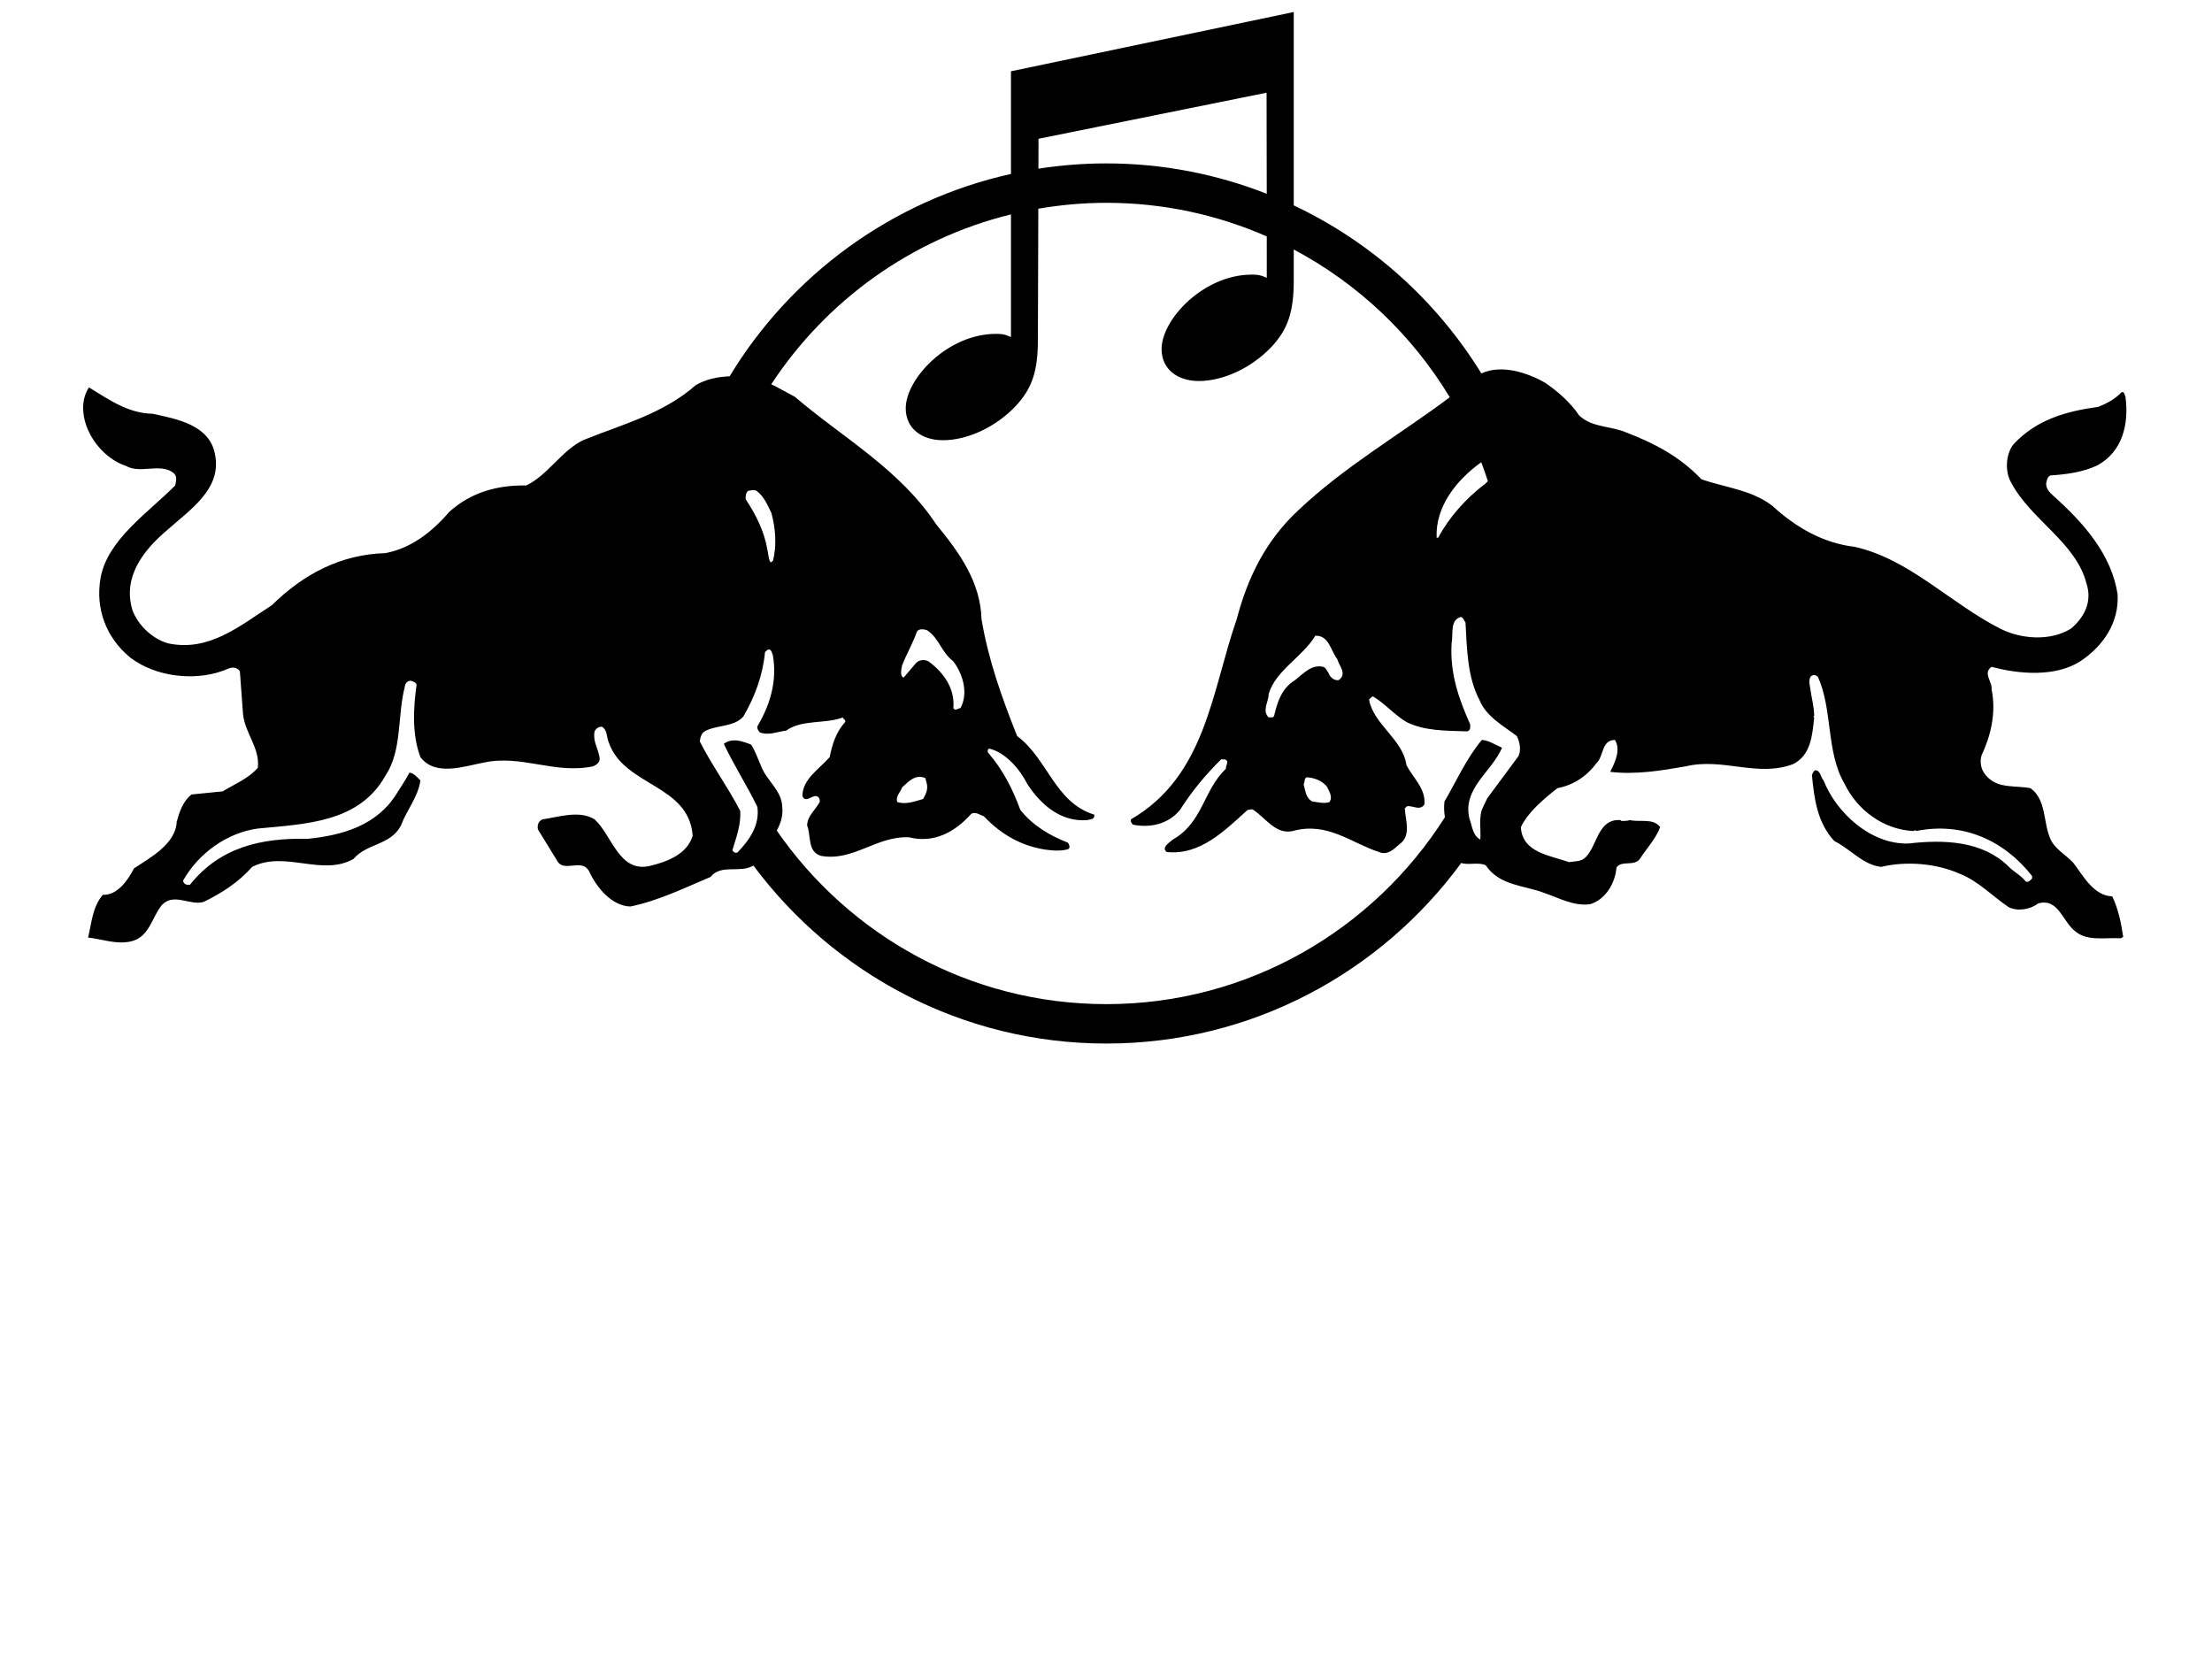
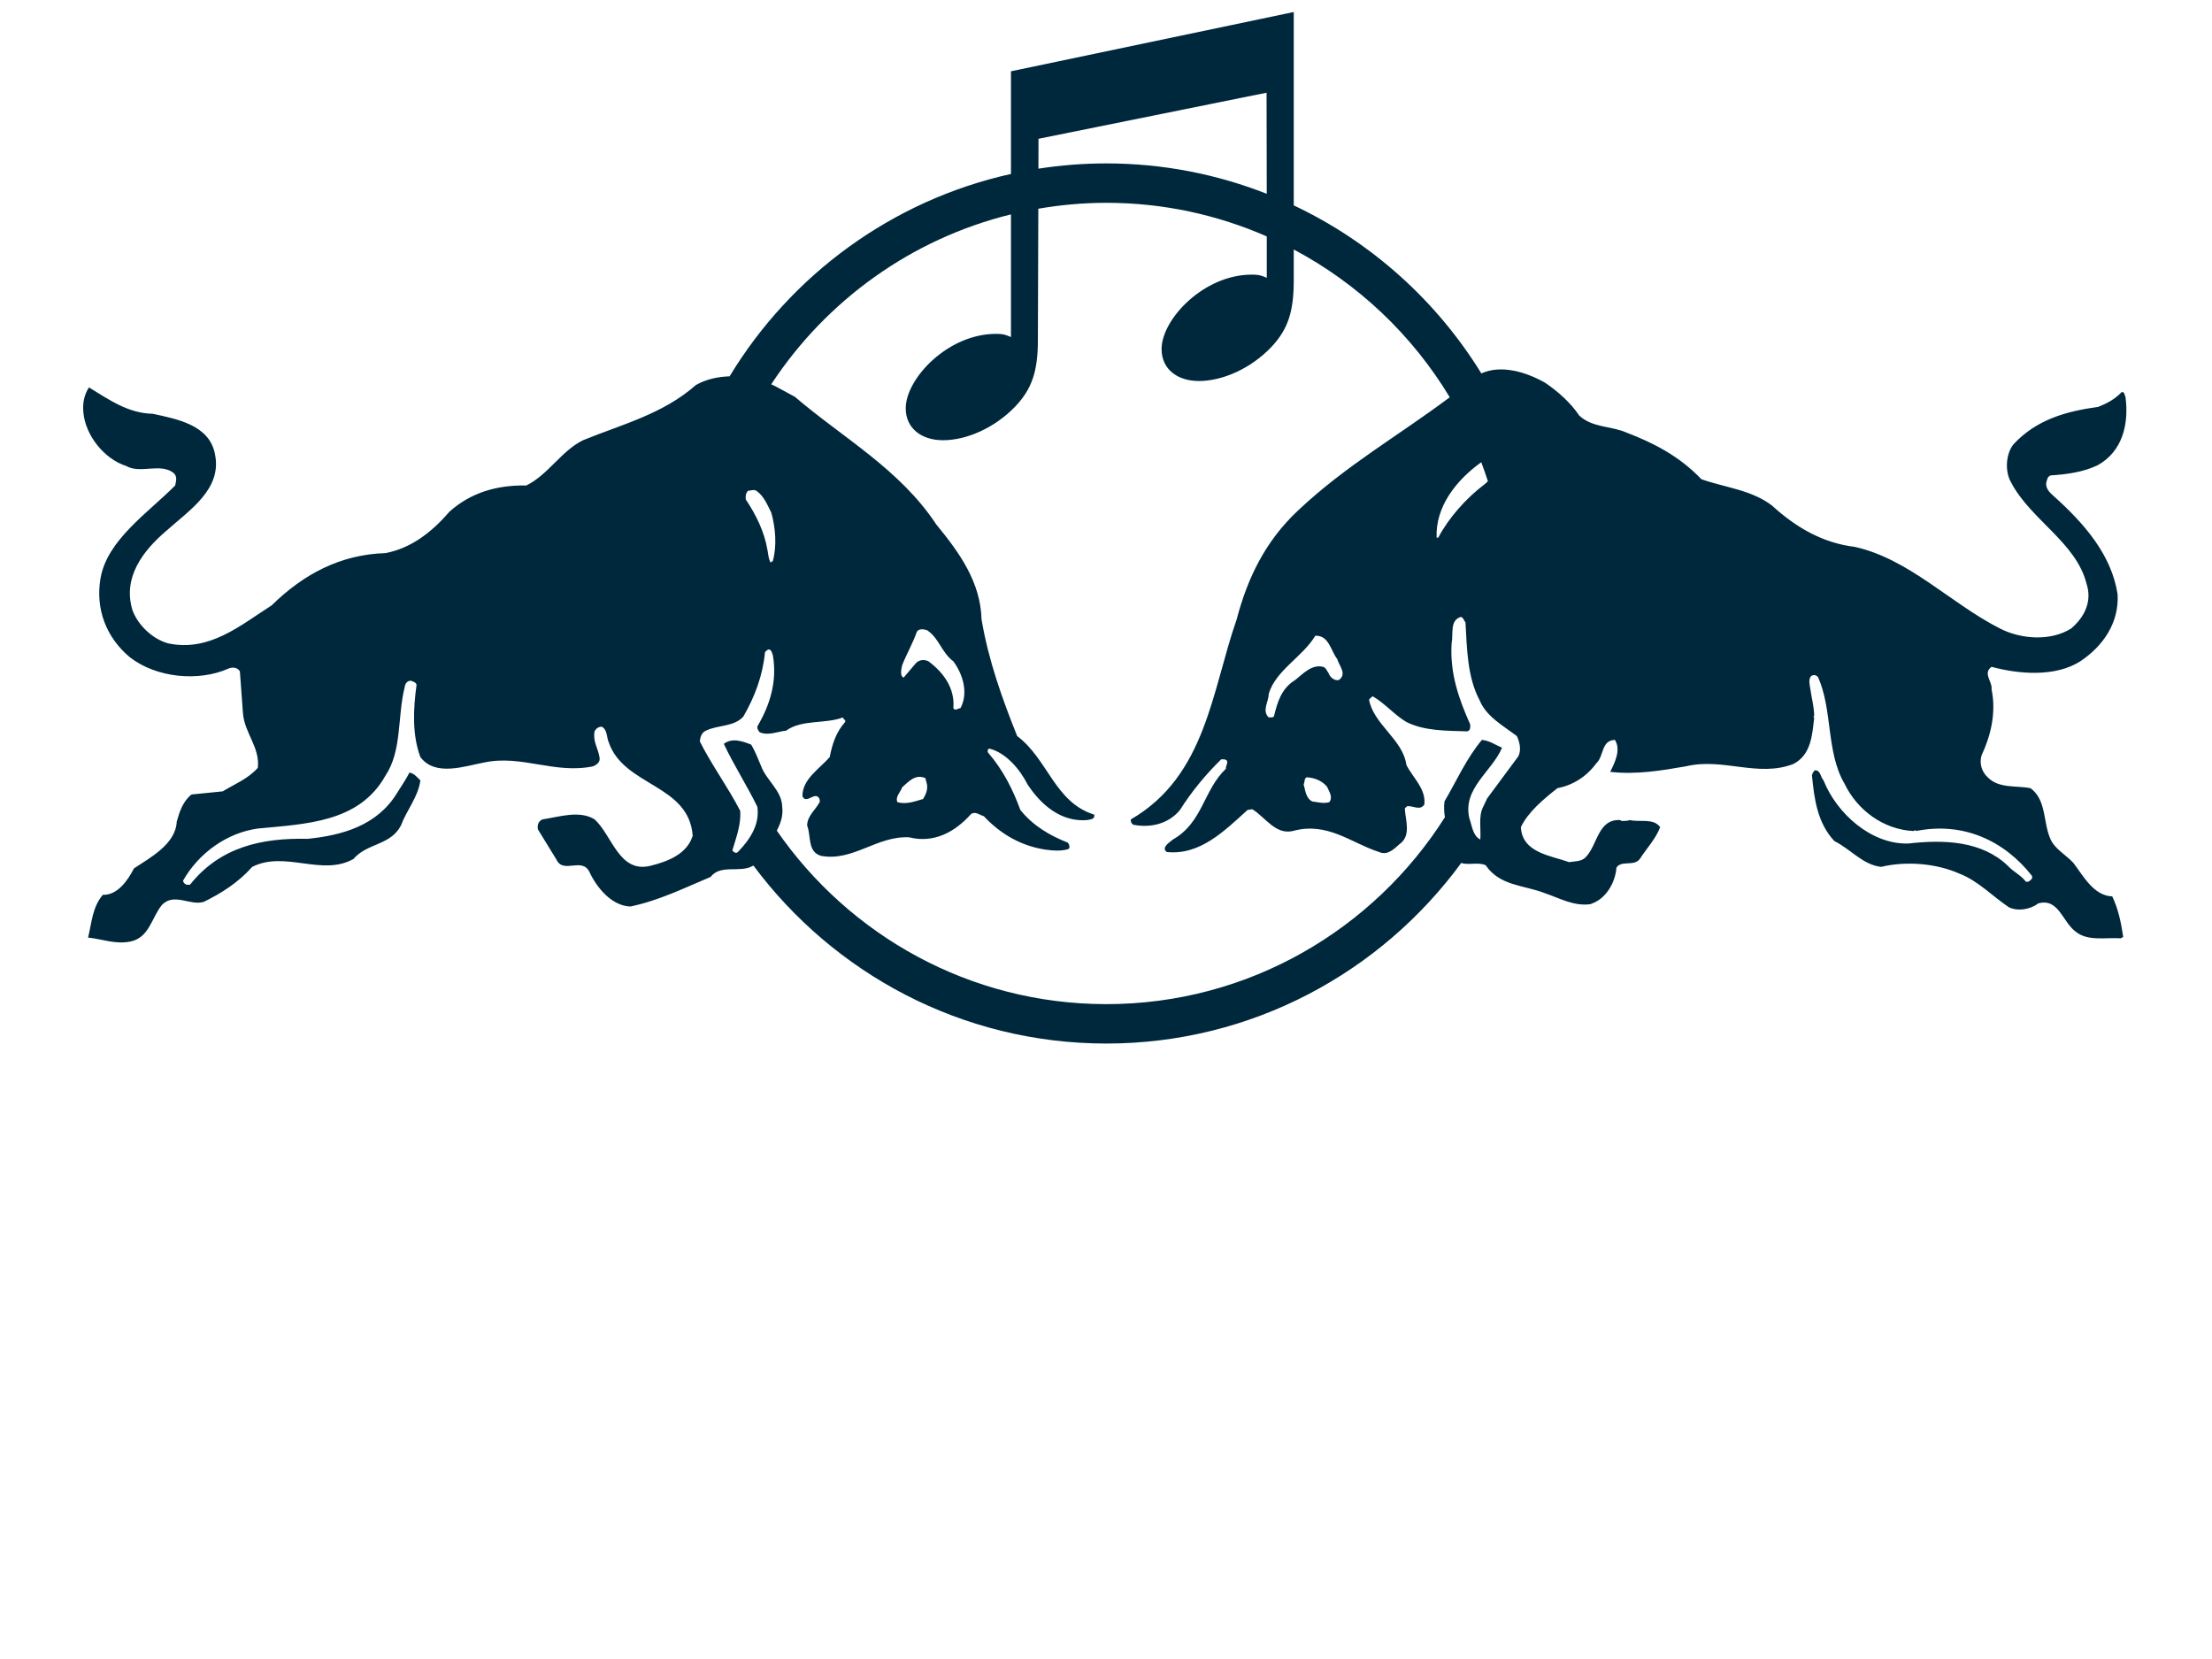
<svg xmlns="http://www.w3.org/2000/svg" version="1.1" id="Layer_1" x="0px" y="0px" width="1024px" height="768px" viewBox="0 0 1024 768" enable-background="new 0 0 1024 768" xml:space="preserve">
-   <path fill="#000000" d="M58.403,215.718c6.659,3.794,15.784-1.605,21.974,3.241c1.835,1.755,1.113,3.598,0.72,5.779  c-12.481,12.63-31.403,25.11-34.542,42.839c-2.496,14.243,2.573,27.595,13.686,36.783c12.08,9.329,31.558,11.426,45.732,5.057  c1.684-0.641,3.93-0.532,5.075,1.379l1.429,19.469c0.734,9.089,7.986,15.865,6.864,25.206c-4.518,5.075-10.708,7.49-16.262,10.872  l-14.403,1.446c-4.02,3.144-5.571,7.986-6.862,12.564c-0.474,10.382-12.227,16.649-19.797,21.65  c-2.67,5.222-7.49,12.49-14.409,12.24c-4.82,5.537-5.156,12.966-6.836,19.794c6.586,0.66,12.783,3.303,19.789,1.778  c8.611-1.861,9.67-11.182,14.403-16.887c5.65-5.909,13.216,0.634,19.487-1.486c7.974-3.934,15.72-8.758,22.307-16.145  c15.138-7.669,32.353,4.554,46.848-3.647c6.435-7.473,17.081-6.182,21.979-15.458c2.651-7.152,7.976-13.199,9.025-20.919  c-1.546-1.538-2.989-3.306-5.066-3.616c-1.705,3.31-3.801,6.35-5.726,9.429c-9.182,15.107-25.421,19.629-41.461,21.236  c-21.259-0.489-40.494,3.782-54.423,21.252h-1.458c-0.955-0.315-1.512-0.803-1.758-1.856c7.329-12.957,20.514-22.221,34.625-24.163  c22.129-2.139,46.932-2.716,59.081-24.466c7.796-11.663,5.481-27.518,8.936-41.053c0.157-1.6,1.213-2.975,2.894-2.902  c0.903,0.393,2.255,0.653,2.591,1.856c-1.546,11.12-2.115,23.188,1.767,33.494c6.916,9.162,20.433,4.178,29.533,2.496  c17.323-3.705,32.688,5.481,50.41,1.775c1.926-0.89,3.606-2.021,2.88-4.677c-0.708-3.871-3.049-7-2.177-11.509  c0.579-1.282,1.856-2.168,3.316-2.168c2.653,1.443,2.168,4.828,3.23,7.234c6.985,20.442,37.091,19.327,38.867,43.236  c-2.661,8.771-12.076,12.087-19.785,13.988c-14.352,3.313-17.493-14.144-25.628-21.555c-7.071-4.361-16.498-1.107-24.057,0  c-1.925,0.726-2.582,2.673-2.177,4.665l8.603,14.007c3.149,6.685,11.592-1.196,15.146,5.468  c3.301,7.246,10.301,15.953,19.082,16.203c13.193-2.76,24.932-8.561,37.104-13.695c4.682-6.038,13.604-1.688,19.486-5.092  c0.116-0.047,0.216-0.126,0.328-0.178c37.16,49.932,96.527,82.405,163.405,82.405c67.418,0,127.182-32.996,164.286-83.608  c3.191,1.165,7.959-0.523,11.307,1.069c6.613,9.738,18.036,9.188,27.477,12.962c6.668,2.241,13.193,6.054,20.844,5.083  c7.232-2.19,11.67-9.821,12.218-16.99c2.335-3.477,8.136-0.396,10.798-3.951c3.189-4.971,7.406-9.329,9.424-14.738  c-3.067-4.327-9.424-2.172-14.086-3.277c-1.121,0.488-3.074,0.393-3.967,0.393l-0.305-0.393  c-10.395-0.657-10.562,11.251-15.889,16.946c-1.994,2.375-5.144,2.048-7.92,2.523c-8.492-3.075-21.682-4.271-22.308-16.193  c3.271-6.991,10.767-13.197,16.905-18.027c6.974-1.351,13.322-5.15,18.01-11.515c3.617-3.294,2.168-10.632,8.611-10.856  c2.895,4.585,0,10.463-2.172,14.8c12.092,1.391,23.836-0.621,35.047-2.562c17.119-4.12,33.221,5.229,49.645-1.041  c8.297-4.137,8.854-13.477,9.744-21.583l-0.406-0.398l0.406-0.334c-0.086-4.329-1.192-8.198-1.766-12.311  c-0.265-1.856-1.054-4.42,0.318-6.116c1.291-0.731,2.182-0.567,3.201,0.417c6.85,15.286,3.715,34.754,12.243,49.335  c5.943,12.396,18.11,21.245,31.728,21.971c0.564,0.098,1.139-0.795,1.434,0c21.748-4.34,40.748,4.34,53.713,20.842v1.138  c-0.809,0.807-1.52,1.873-2.902,1.446c-2.422-3.133-5.641-4.424-8.273-7.261c-12.033-11.569-29.426-12.292-46.14-10.365  c-17.224,0.483-33.19-14.014-39.229-29.22c-1.452-1.538-1.349-4.83-3.999-4.669c-0.812,0.57-1.059,1.425-1.377,2.18  c1.049,11.256,2.582,22.212,10.379,30.569c7.4,3.637,13.193,11.035,21.662,11.945c11.847-2.832,25.74-1.562,36.377,3.192  c8.379,3.227,15.172,10.396,22.696,15.476c4.271,2.075,9.997,1.031,13.687-1.771c9.602-2.579,11.133,8.846,17.639,13.355  c5.494,4.188,13.531,2.404,20.549,2.81l1.105-0.638c-0.953-6.612-2.324-13.039-5.066-18.755  c-8.682-0.322-13.366-9.487-18.035-15.551c-3.602-3.861-8.922-6.573-10.787-11.501c-3.184-7.562-1.698-17.72-9.01-23.029  c-6.748-1.351-14.643,0.252-19.824-5.061c-2.785-2.579-3.926-6.292-2.877-10.067c4.246-9.091,6.924-19.716,4.66-30.672  c0.436-3.562-4.197-7.409,0-10.393c12.797,3.474,29.606,4.763,41.056-2.549c10.62-7.04,18.026-17.896,17.292-31.01  c-2.785-18.205-15.275-32.688-29.848-45.72c-1.856-1.628-3.359-3.321-3.217-5.723c0.342-1.368,0.482-3.061,2.095-3.614  c7.64-0.486,15.046-1.54,21.642-4.66c11.623-6.375,14.653-19.152,12.966-31.742c-0.471-0.801-0.398-2.406-1.753-2.159  c-3.227,3.375-6.941,5.293-10.857,6.846c-14.676,1.992-28.506,5.786-39.212,17.294c-3.646,4.518-4.034,12.724-1.142,17.63  c9.02,17.312,30.095,27.776,34.914,46.849c2.742,8.222-0.863,15.555-7.151,20.854c-9.593,5.976-23.185,4.909-32.819,0  c-22.876-11.577-42.035-32.213-67.314-37.836c-14.662-1.767-27.057-8.858-38.251-19.081c-9.494-7.312-21.802-8.363-32.751-12.236  c-10.08-10.62-22.034-16.749-34.624-21.574c-7.058-3.141-15.933-2.175-21.96-7.962c-3.982-5.965-10.055-11.279-15.77-15.133  c-8.348-4.749-20.169-8.578-29.484-4.297c-20.709-33.636-50.906-60.806-86.845-77.788V5.563L468.005,33.001v47.524  c-55.089,12.229-101.857,46.778-130.245,93.679c-5.585,0.19-11.047,1.41-15.638,4.061c-15.29,13.474-34.297,18.203-52.255,25.544  c-9.986,4.901-16.251,16.109-26.232,20.929c-13.683-0.235-25.768,3.314-35.68,12.236c-8.188,9.585-17.94,16.905-29.532,19.08  c-20.692,0.638-37.764,9.569-52.634,24.164c-14.58,9.325-28.828,21.629-47.908,17.624c-7.179-1.941-14.084-8.457-16.586-15.462  c-4.521-14.979,4.687-27.296,15.864-36.783c10.616-9.506,25.677-19.161,22.375-35.262c-2.499-13.692-17.72-16.353-28.833-18.789  c-11.509-0.215-20.371-6.654-29.531-12.203c-2.182,3.385-2.989,7.238-2.575,11.503C39.482,201.469,48.163,212.424,58.403,215.718z   M685.723,213.985c1.092,2.9,2.119,5.831,3.071,8.798c-0.476,0.415-0.935,0.831-1.336,1.237  c-8.87,6.675-16.917,15.849-21.646,24.873h-0.751C664.414,234.71,674.058,222.314,685.723,213.985z M480.753,64.248l105.579-21.335  l0.086,46.799c-23.023-9.046-48.047-14.066-74.241-14.066c-10.694,0-21.2,0.84-31.455,2.436L480.753,64.248z M346.268,227.229  c1.291-0.153,2.82-0.715,3.944,0c3.546,2.569,5.066,6.605,6.854,10.138c1.917,6.759,2.651,15.295,0.708,22.311l-1.038,0.718  c-1.036-1.689-1.036-3.847-1.458-5.797c-1.443-8.519-5.235-16.177-10.046-23.417C345.068,229.728,345.232,228.292,346.268,227.229z   M326.798,338.24c5.64-2.733,12.952-1.682,17.301-6.509c5.326-9.179,9.01-19.009,10.054-29.886c0.666-0.535,1.214-1.427,2.186-1.114  c1.036,0.633,1.036,1.684,1.434,2.575c2.103,12.154-1.365,22.943-6.819,32.358c-0.82,1.134-0.091,2.337,0.689,3.305  c4.056,1.76,8.319-0.333,12.263-0.729c7.393-5.307,18.001-2.977,26.314-6.11c0,0.867,1.452,1.043,1.05,2.091  c-4.182,4.571-6.029,10.322-7.169,16.262c-4.985,5.637-12.633,10.215-12.633,18.032c1.291,3.21,4.103,0,6.128,0  c1.369,0,2.172,1.526,1.836,2.82c-1.925,3.607-5.783,6.428-5.783,10.858c1.922,4.736,0,12.175,6.5,14.024  c14.9,2.643,25.615-9.288,40.672-8.612c11.435,2.889,21.248-2.346,28.807-10.876c2.106-1.14,3.874,0.555,5.812,1.124  c8.124,8.612,17.542,13.772,28.495,15.462c3.396,0.471,7.65,0.817,10.789-0.324c0.726-0.8,0.247-2.177-0.388-2.911  c-8.06-3.149-15.963-7.64-21.991-15.136c-3.396-9.312-7.895-18.338-14.742-26.304c-0.548-0.497-0.548-1.786,0.321-2.105  c7.726,1.846,14.252,9.665,17.711,16.508c6.274,9.636,15.703,17.627,27.709,16.594c1.431-0.405,3.625-0.264,3.209-2.518  c-18.347-5.706-21.326-25.589-35.678-36.388c-6.976-17.389-13.273-35.002-16.489-54.004c-0.476-17.312-10.224-30.9-20.956-43.941  c-16.887-25.607-43.371-40.178-65.482-59.108l-7.261-3.926c-1.148-0.69-2.401-1.274-3.658-1.844  c25.377-38.68,64.795-67.332,110.974-78.662v56.8c-3.284-1.512-4.778-1.486-6.993-1.486c-22.224,0-41.72,20.7-41.72,34.458  c0,9.355,7.393,14.775,17.27,14.775c10.858,0,23.962-5.669,33.571-15.749c7.64-8.126,10.339-16.242,10.339-30.779l0.198-60.645  c10.244-1.76,20.766-2.732,31.506-2.732c26.393,0,51.495,5.578,74.25,15.561l0.005,19.169c-3.273-1.495-4.776-1.481-7.005-1.481  c-22.208,0-41.695,20.676-41.695,34.462c0,9.363,7.397,14.784,17.269,14.784c10.864,0,23.942-5.668,33.561-15.749  c7.64-8.143,10.356-16.25,10.356-30.782v-14.363c29.819,15.848,54.833,39.576,72.216,68.417  c-23.391,17.543-48.197,31.645-70.146,52.34c-15.372,14.336-23.583,31.7-28.493,50.48c-11.501,32.847-14.152,72.443-48.954,92.578  c-0.233,1.05,0.237,1.831,1.041,2.482c7.817,1.548,16.277-0.228,21.673-6.843c5.234-8.275,11.6-16.089,19.062-23.413h1.46  c2.73,0.557,0.476,2.897,0.734,4.349c-10.485,9.977-10.655,24.863-24.554,32.768c-1.558,1.369-5.553,3.696-2.822,5.774  c15.373,1.61,26.642-9.727,37.416-19.478l2.195-0.32c6.111,3.789,10.707,11.924,18.752,10.072  c16.023-4.418,26.959,5.559,39.914,9.727c3.871,1.705,6.781-1.271,9.426-3.607c5.648-3.942,2.742-11.096,2.5-16.587l1.055-1.034  c2.66-0.311,5.95,2.251,7.967-0.724c0.89-7.257-5.307-12.409-8.297-18.356c-1.605-11.84-15.215-18.692-17.292-30.284  c0.644-0.486,1.104-1.358,1.822-1.439c5.499,3.225,10.008,8.621,15.47,11.833c8.297,4.187,18.279,4.02,28.113,4.347  c1.52-0.328,1.52-1.841,1.42-3.234c-5.126-11.507-9.467-23.415-8.604-37.494c0.878-4.278-0.955-10.715,4.271-12.254  c1.274,0.336,1.451,1.769,2.16,2.584c0.669,12.562,0.916,25.429,6.535,35.99c3.049,7.572,11.128,11.927,17.223,16.57  c1.378,2.758,2.104,6.522,0.734,9.348l-14.434,19.487l-2.068,4.337c-2.014,4.215-0.744,10.218-1.141,14.745  c-3.547-1.875-3.766-6.285-5.039-9.739c-3.327-13.938,10.434-21.661,15.102-32.777c-3.048-1.294-5.81-3.284-9.32-3.615  c-7.354,8.845-11.677,18.908-17.318,28.486c-0.324,2.531-0.182,4.951,0.194,7.316c-32.905,51.931-90.816,86.524-156.714,86.524  c-63.229,0-119.067-31.872-152.564-80.317c1.71-3.325,3.015-6.802,2.501-11.01c-0.143-7.514-7.234-12.161-9.727-18.761  c-1.433-3.394-2.82-7.099-4.668-10.06c-3.875-1.538-8.862-3.324-12.637-0.331c4.668,9.908,10.709,19.228,15.526,29.151  c1.153,8.195-3.368,15.052-9.017,20.905c-0.803,0.833-1.91,0.107-2.566-0.717c1.763-5.948,4.113-12.059,3.637-18.356  c-5.646-10.944-13.125-21.076-18.692-32.113C324.139,341.281,324.765,339.125,326.798,338.24z M429.826,306.145  c-1.841-0.903-4.087-0.815-5.714,0.717l-5.792,6.826c-1.927-0.879-0.981-4.02-0.705-5.695c2.074-5.243,4.977-10.232,6.824-15.541  c0.981-1.622,3.291-1.141,4.67-0.738c5.623,3.624,6.681,10.284,12.218,14.431c4.361,5.843,7.1,14.631,3.316,21.652  c-1.114,0.067-2.496,1.513-3.316,0C442.147,318.693,436.834,311.347,429.826,306.145z M417.615,364.498  c3.041-2.734,6.167-6.293,10.76-4.289l0.734,2.832c0.488,2.73-0.645,4.825-1.758,6.838c-3.804,1.053-7.74,2.668-11.928,1.455  C414.376,368.744,416.882,366.753,417.615,364.498z M615.001,311.519c-0.809-0.969-1.145-2.432-2.487-2.825  c-5.244-1.277-9.113,3.063-12.969,6.133c-6.357,3.866-8.216,10.304-9.736,16.57c-0.404,1.125-1.619,0.493-2.492,0.732  c-3.239-3.201,0-7.241,0-10.882c3.227-10.949,15.622-17.058,21.582-26.945c6.35-0.259,7.135,7.008,10.141,10.766  c0.795,3.063,4.729,6.919,0.718,9.758C617.588,315.242,615.635,313.388,615.001,311.519z M615.397,371.334  c-2.643,0.812-5.376,0-7.95-0.333c-2.997-1.601-3.141-5.061-3.961-7.96c0.645-0.945,0.152-2.734,1.451-3.216  c3.623,0.232,7.083,1.598,9.355,4.332C615.248,366.342,617.164,368.93,615.397,371.334z" />
+   <path fill="#00283d" d="M58.403,215.718c6.659,3.794,15.784-1.605,21.974,3.241c1.835,1.755,1.113,3.598,0.72,5.779  c-12.481,12.63-31.403,25.11-34.542,42.839c-2.496,14.243,2.573,27.595,13.686,36.783c12.08,9.329,31.558,11.426,45.732,5.057  c1.684-0.641,3.93-0.532,5.075,1.379l1.429,19.469c0.734,9.089,7.986,15.865,6.864,25.206c-4.518,5.075-10.708,7.49-16.262,10.872  l-14.403,1.446c-4.02,3.144-5.571,7.986-6.862,12.564c-0.474,10.382-12.227,16.649-19.797,21.65  c-2.67,5.222-7.49,12.49-14.409,12.24c-4.82,5.537-5.156,12.966-6.836,19.794c6.586,0.66,12.783,3.303,19.789,1.778  c8.611-1.861,9.67-11.182,14.403-16.887c5.65-5.909,13.216,0.634,19.487-1.486c7.974-3.934,15.72-8.758,22.307-16.145  c15.138-7.669,32.353,4.554,46.848-3.647c6.435-7.473,17.081-6.182,21.979-15.458c2.651-7.152,7.976-13.199,9.025-20.919  c-1.546-1.538-2.989-3.306-5.066-3.616c-1.705,3.31-3.801,6.35-5.726,9.429c-9.182,15.107-25.421,19.629-41.461,21.236  c-21.259-0.489-40.494,3.782-54.423,21.252h-1.458c-0.955-0.315-1.512-0.803-1.758-1.856c7.329-12.957,20.514-22.221,34.625-24.163  c22.129-2.139,46.932-2.716,59.081-24.466c7.796-11.663,5.481-27.518,8.936-41.053c0.157-1.6,1.213-2.975,2.894-2.902  c0.903,0.393,2.255,0.653,2.591,1.856c-1.546,11.12-2.115,23.188,1.767,33.494c6.916,9.162,20.433,4.178,29.533,2.496  c17.323-3.705,32.688,5.481,50.41,1.775c1.926-0.89,3.606-2.021,2.88-4.677c-0.708-3.871-3.049-7-2.177-11.509  c0.579-1.282,1.856-2.168,3.316-2.168c2.653,1.443,2.168,4.828,3.23,7.234c6.985,20.442,37.091,19.327,38.867,43.236  c-2.661,8.771-12.076,12.087-19.785,13.988c-14.352,3.313-17.493-14.144-25.628-21.555c-7.071-4.361-16.498-1.107-24.057,0  c-1.925,0.726-2.582,2.673-2.177,4.665l8.603,14.007c3.149,6.685,11.592-1.196,15.146,5.468  c3.301,7.246,10.301,15.953,19.082,16.203c13.193-2.76,24.932-8.561,37.104-13.695c4.682-6.038,13.604-1.688,19.486-5.092  c0.116-0.047,0.216-0.126,0.328-0.178c37.16,49.932,96.527,82.405,163.405,82.405c67.418,0,127.182-32.996,164.286-83.608  c3.191,1.165,7.959-0.523,11.307,1.069c6.613,9.738,18.036,9.188,27.477,12.962c6.668,2.241,13.193,6.054,20.844,5.083  c7.232-2.19,11.67-9.821,12.218-16.99c2.335-3.477,8.136-0.396,10.798-3.951c3.189-4.971,7.406-9.329,9.424-14.738  c-3.067-4.327-9.424-2.172-14.086-3.277c-1.121,0.488-3.074,0.393-3.967,0.393l-0.305-0.393  c-10.395-0.657-10.562,11.251-15.889,16.946c-1.994,2.375-5.144,2.048-7.92,2.523c-8.492-3.075-21.682-4.271-22.308-16.193  c3.271-6.991,10.767-13.197,16.905-18.027c6.974-1.351,13.322-5.15,18.01-11.515c3.617-3.294,2.168-10.632,8.611-10.856  c2.895,4.585,0,10.463-2.172,14.8c12.092,1.391,23.836-0.621,35.047-2.562c17.119-4.12,33.221,5.229,49.645-1.041  c8.297-4.137,8.854-13.477,9.744-21.583l-0.406-0.398l0.406-0.334c-0.086-4.329-1.192-8.198-1.766-12.311  c-0.265-1.856-1.054-4.42,0.318-6.116c1.291-0.731,2.182-0.567,3.201,0.417c6.85,15.286,3.715,34.754,12.243,49.335  c5.943,12.396,18.11,21.245,31.728,21.971c0.564,0.098,1.139-0.795,1.434,0c21.748-4.34,40.748,4.34,53.713,20.842v1.138  c-0.809,0.807-1.52,1.873-2.902,1.446c-2.422-3.133-5.641-4.424-8.273-7.261c-12.033-11.569-29.426-12.292-46.14-10.365  c-17.224,0.483-33.19-14.014-39.229-29.22c-1.452-1.538-1.349-4.83-3.999-4.669c-0.812,0.57-1.059,1.425-1.377,2.18  c1.049,11.256,2.582,22.212,10.379,30.569c7.4,3.637,13.193,11.035,21.662,11.945c11.847-2.832,25.74-1.562,36.377,3.192  c8.379,3.227,15.172,10.396,22.696,15.476c4.271,2.075,9.997,1.031,13.687-1.771c9.602-2.579,11.133,8.846,17.639,13.355  c5.494,4.188,13.531,2.404,20.549,2.81l1.105-0.638c-0.953-6.612-2.324-13.039-5.066-18.755  c-8.682-0.322-13.366-9.487-18.035-15.551c-3.602-3.861-8.922-6.573-10.787-11.501c-3.184-7.562-1.698-17.72-9.01-23.029  c-6.748-1.351-14.643,0.252-19.824-5.061c-2.785-2.579-3.926-6.292-2.877-10.067c4.246-9.091,6.924-19.716,4.66-30.672  c0.436-3.562-4.197-7.409,0-10.393c12.797,3.474,29.606,4.763,41.056-2.549c10.62-7.04,18.026-17.896,17.292-31.01  c-2.785-18.205-15.275-32.688-29.848-45.72c-1.856-1.628-3.359-3.321-3.217-5.723c0.342-1.368,0.482-3.061,2.095-3.614  c7.64-0.486,15.046-1.54,21.642-4.66c11.623-6.375,14.653-19.152,12.966-31.742c-0.471-0.801-0.398-2.406-1.753-2.159  c-3.227,3.375-6.941,5.293-10.857,6.846c-14.676,1.992-28.506,5.786-39.212,17.294c-3.646,4.518-4.034,12.724-1.142,17.63  c9.02,17.312,30.095,27.776,34.914,46.849c2.742,8.222-0.863,15.555-7.151,20.854c-9.593,5.976-23.185,4.909-32.819,0  c-22.876-11.577-42.035-32.213-67.314-37.836c-14.662-1.767-27.057-8.858-38.251-19.081c-9.494-7.312-21.802-8.363-32.751-12.236  c-10.08-10.62-22.034-16.749-34.624-21.574c-7.058-3.141-15.933-2.175-21.96-7.962c-3.982-5.965-10.055-11.279-15.77-15.133  c-8.348-4.749-20.169-8.578-29.484-4.297c-20.709-33.636-50.906-60.806-86.845-77.788V5.563L468.005,33.001v47.524  c-55.089,12.229-101.857,46.778-130.245,93.679c-5.585,0.19-11.047,1.41-15.638,4.061c-15.29,13.474-34.297,18.203-52.255,25.544  c-9.986,4.901-16.251,16.109-26.232,20.929c-13.683-0.235-25.768,3.314-35.68,12.236c-8.188,9.585-17.94,16.905-29.532,19.08  c-20.692,0.638-37.764,9.569-52.634,24.164c-14.58,9.325-28.828,21.629-47.908,17.624c-7.179-1.941-14.084-8.457-16.586-15.462  c-4.521-14.979,4.687-27.296,15.864-36.783c10.616-9.506,25.677-19.161,22.375-35.262c-2.499-13.692-17.72-16.353-28.833-18.789  c-11.509-0.215-20.371-6.654-29.531-12.203c-2.182,3.385-2.989,7.238-2.575,11.503C39.482,201.469,48.163,212.424,58.403,215.718z   M685.723,213.985c1.092,2.9,2.119,5.831,3.071,8.798c-0.476,0.415-0.935,0.831-1.336,1.237  c-8.87,6.675-16.917,15.849-21.646,24.873h-0.751C664.414,234.71,674.058,222.314,685.723,213.985z M480.753,64.248l105.579-21.335  l0.086,46.799c-23.023-9.046-48.047-14.066-74.241-14.066c-10.694,0-21.2,0.84-31.455,2.436L480.753,64.248z M346.268,227.229  c1.291-0.153,2.82-0.715,3.944,0c3.546,2.569,5.066,6.605,6.854,10.138c1.917,6.759,2.651,15.295,0.708,22.311l-1.038,0.718  c-1.036-1.689-1.036-3.847-1.458-5.797c-1.443-8.519-5.235-16.177-10.046-23.417C345.068,229.728,345.232,228.292,346.268,227.229z   M326.798,338.24c5.64-2.733,12.952-1.682,17.301-6.509c5.326-9.179,9.01-19.009,10.054-29.886c0.666-0.535,1.214-1.427,2.186-1.114  c1.036,0.633,1.036,1.684,1.434,2.575c2.103,12.154-1.365,22.943-6.819,32.358c-0.82,1.134-0.091,2.337,0.689,3.305  c4.056,1.76,8.319-0.333,12.263-0.729c7.393-5.307,18.001-2.977,26.314-6.11c0,0.867,1.452,1.043,1.05,2.091  c-4.182,4.571-6.029,10.322-7.169,16.262c-4.985,5.637-12.633,10.215-12.633,18.032c1.291,3.21,4.103,0,6.128,0  c1.369,0,2.172,1.526,1.836,2.82c-1.925,3.607-5.783,6.428-5.783,10.858c1.922,4.736,0,12.175,6.5,14.024  c14.9,2.643,25.615-9.288,40.672-8.612c11.435,2.889,21.248-2.346,28.807-10.876c2.106-1.14,3.874,0.555,5.812,1.124  c8.124,8.612,17.542,13.772,28.495,15.462c3.396,0.471,7.65,0.817,10.789-0.324c0.726-0.8,0.247-2.177-0.388-2.911  c-8.06-3.149-15.963-7.64-21.991-15.136c-3.396-9.312-7.895-18.338-14.742-26.304c-0.548-0.497-0.548-1.786,0.321-2.105  c7.726,1.846,14.252,9.665,17.711,16.508c6.274,9.636,15.703,17.627,27.709,16.594c1.431-0.405,3.625-0.264,3.209-2.518  c-18.347-5.706-21.326-25.589-35.678-36.388c-6.976-17.389-13.273-35.002-16.489-54.004c-0.476-17.312-10.224-30.9-20.956-43.941  c-16.887-25.607-43.371-40.178-65.482-59.108l-7.261-3.926c-1.148-0.69-2.401-1.274-3.658-1.844  c25.377-38.68,64.795-67.332,110.974-78.662v56.8c-3.284-1.512-4.778-1.486-6.993-1.486c-22.224,0-41.72,20.7-41.72,34.458  c0,9.355,7.393,14.775,17.27,14.775c10.858,0,23.962-5.669,33.571-15.749c7.64-8.126,10.339-16.242,10.339-30.779l0.198-60.645  c10.244-1.76,20.766-2.732,31.506-2.732c26.393,0,51.495,5.578,74.25,15.561l0.005,19.169c-3.273-1.495-4.776-1.481-7.005-1.481  c-22.208,0-41.695,20.676-41.695,34.462c0,9.363,7.397,14.784,17.269,14.784c10.864,0,23.942-5.668,33.561-15.749  c7.64-8.143,10.356-16.25,10.356-30.782v-14.363c29.819,15.848,54.833,39.576,72.216,68.417  c-23.391,17.543-48.197,31.645-70.146,52.34c-15.372,14.336-23.583,31.7-28.493,50.48c-11.501,32.847-14.152,72.443-48.954,92.578  c-0.233,1.05,0.237,1.831,1.041,2.482c7.817,1.548,16.277-0.228,21.673-6.843c5.234-8.275,11.6-16.089,19.062-23.413h1.46  c2.73,0.557,0.476,2.897,0.734,4.349c-10.485,9.977-10.655,24.863-24.554,32.768c-1.558,1.369-5.553,3.696-2.822,5.774  c15.373,1.61,26.642-9.727,37.416-19.478l2.195-0.32c6.111,3.789,10.707,11.924,18.752,10.072  c16.023-4.418,26.959,5.559,39.914,9.727c3.871,1.705,6.781-1.271,9.426-3.607c5.648-3.942,2.742-11.096,2.5-16.587l1.055-1.034  c2.66-0.311,5.95,2.251,7.967-0.724c0.89-7.257-5.307-12.409-8.297-18.356c-1.605-11.84-15.215-18.692-17.292-30.284  c0.644-0.486,1.104-1.358,1.822-1.439c5.499,3.225,10.008,8.621,15.47,11.833c8.297,4.187,18.279,4.02,28.113,4.347  c1.52-0.328,1.52-1.841,1.42-3.234c-5.126-11.507-9.467-23.415-8.604-37.494c0.878-4.278-0.955-10.715,4.271-12.254  c1.274,0.336,1.451,1.769,2.16,2.584c0.669,12.562,0.916,25.429,6.535,35.99c3.049,7.572,11.128,11.927,17.223,16.57  c1.378,2.758,2.104,6.522,0.734,9.348l-14.434,19.487l-2.068,4.337c-2.014,4.215-0.744,10.218-1.141,14.745  c-3.547-1.875-3.766-6.285-5.039-9.739c-3.327-13.938,10.434-21.661,15.102-32.777c-3.048-1.294-5.81-3.284-9.32-3.615  c-7.354,8.845-11.677,18.908-17.318,28.486c-0.324,2.531-0.182,4.951,0.194,7.316c-32.905,51.931-90.816,86.524-156.714,86.524  c-63.229,0-119.067-31.872-152.564-80.317c1.71-3.325,3.015-6.802,2.501-11.01c-0.143-7.514-7.234-12.161-9.727-18.761  c-1.433-3.394-2.82-7.099-4.668-10.06c-3.875-1.538-8.862-3.324-12.637-0.331c4.668,9.908,10.709,19.228,15.526,29.151  c1.153,8.195-3.368,15.052-9.017,20.905c-0.803,0.833-1.91,0.107-2.566-0.717c1.763-5.948,4.113-12.059,3.637-18.356  c-5.646-10.944-13.125-21.076-18.692-32.113C324.139,341.281,324.765,339.125,326.798,338.24z M429.826,306.145  c-1.841-0.903-4.087-0.815-5.714,0.717l-5.792,6.826c-1.927-0.879-0.981-4.02-0.705-5.695c2.074-5.243,4.977-10.232,6.824-15.541  c0.981-1.622,3.291-1.141,4.67-0.738c5.623,3.624,6.681,10.284,12.218,14.431c4.361,5.843,7.1,14.631,3.316,21.652  c-1.114,0.067-2.496,1.513-3.316,0C442.147,318.693,436.834,311.347,429.826,306.145z M417.615,364.498  c3.041-2.734,6.167-6.293,10.76-4.289l0.734,2.832c0.488,2.73-0.645,4.825-1.758,6.838c-3.804,1.053-7.74,2.668-11.928,1.455  C414.376,368.744,416.882,366.753,417.615,364.498z M615.001,311.519c-0.809-0.969-1.145-2.432-2.487-2.825  c-5.244-1.277-9.113,3.063-12.969,6.133c-6.357,3.866-8.216,10.304-9.736,16.57c-0.404,1.125-1.619,0.493-2.492,0.732  c-3.239-3.201,0-7.241,0-10.882c3.227-10.949,15.622-17.058,21.582-26.945c6.35-0.259,7.135,7.008,10.141,10.766  c0.795,3.063,4.729,6.919,0.718,9.758C617.588,315.242,615.635,313.388,615.001,311.519z M615.397,371.334  c-2.643,0.812-5.376,0-7.95-0.333c-2.997-1.601-3.141-5.061-3.961-7.96c0.645-0.945,0.152-2.734,1.451-3.216  c3.623,0.232,7.083,1.598,9.355,4.332C615.248,366.342,617.164,368.93,615.397,371.334z" />
</svg>
